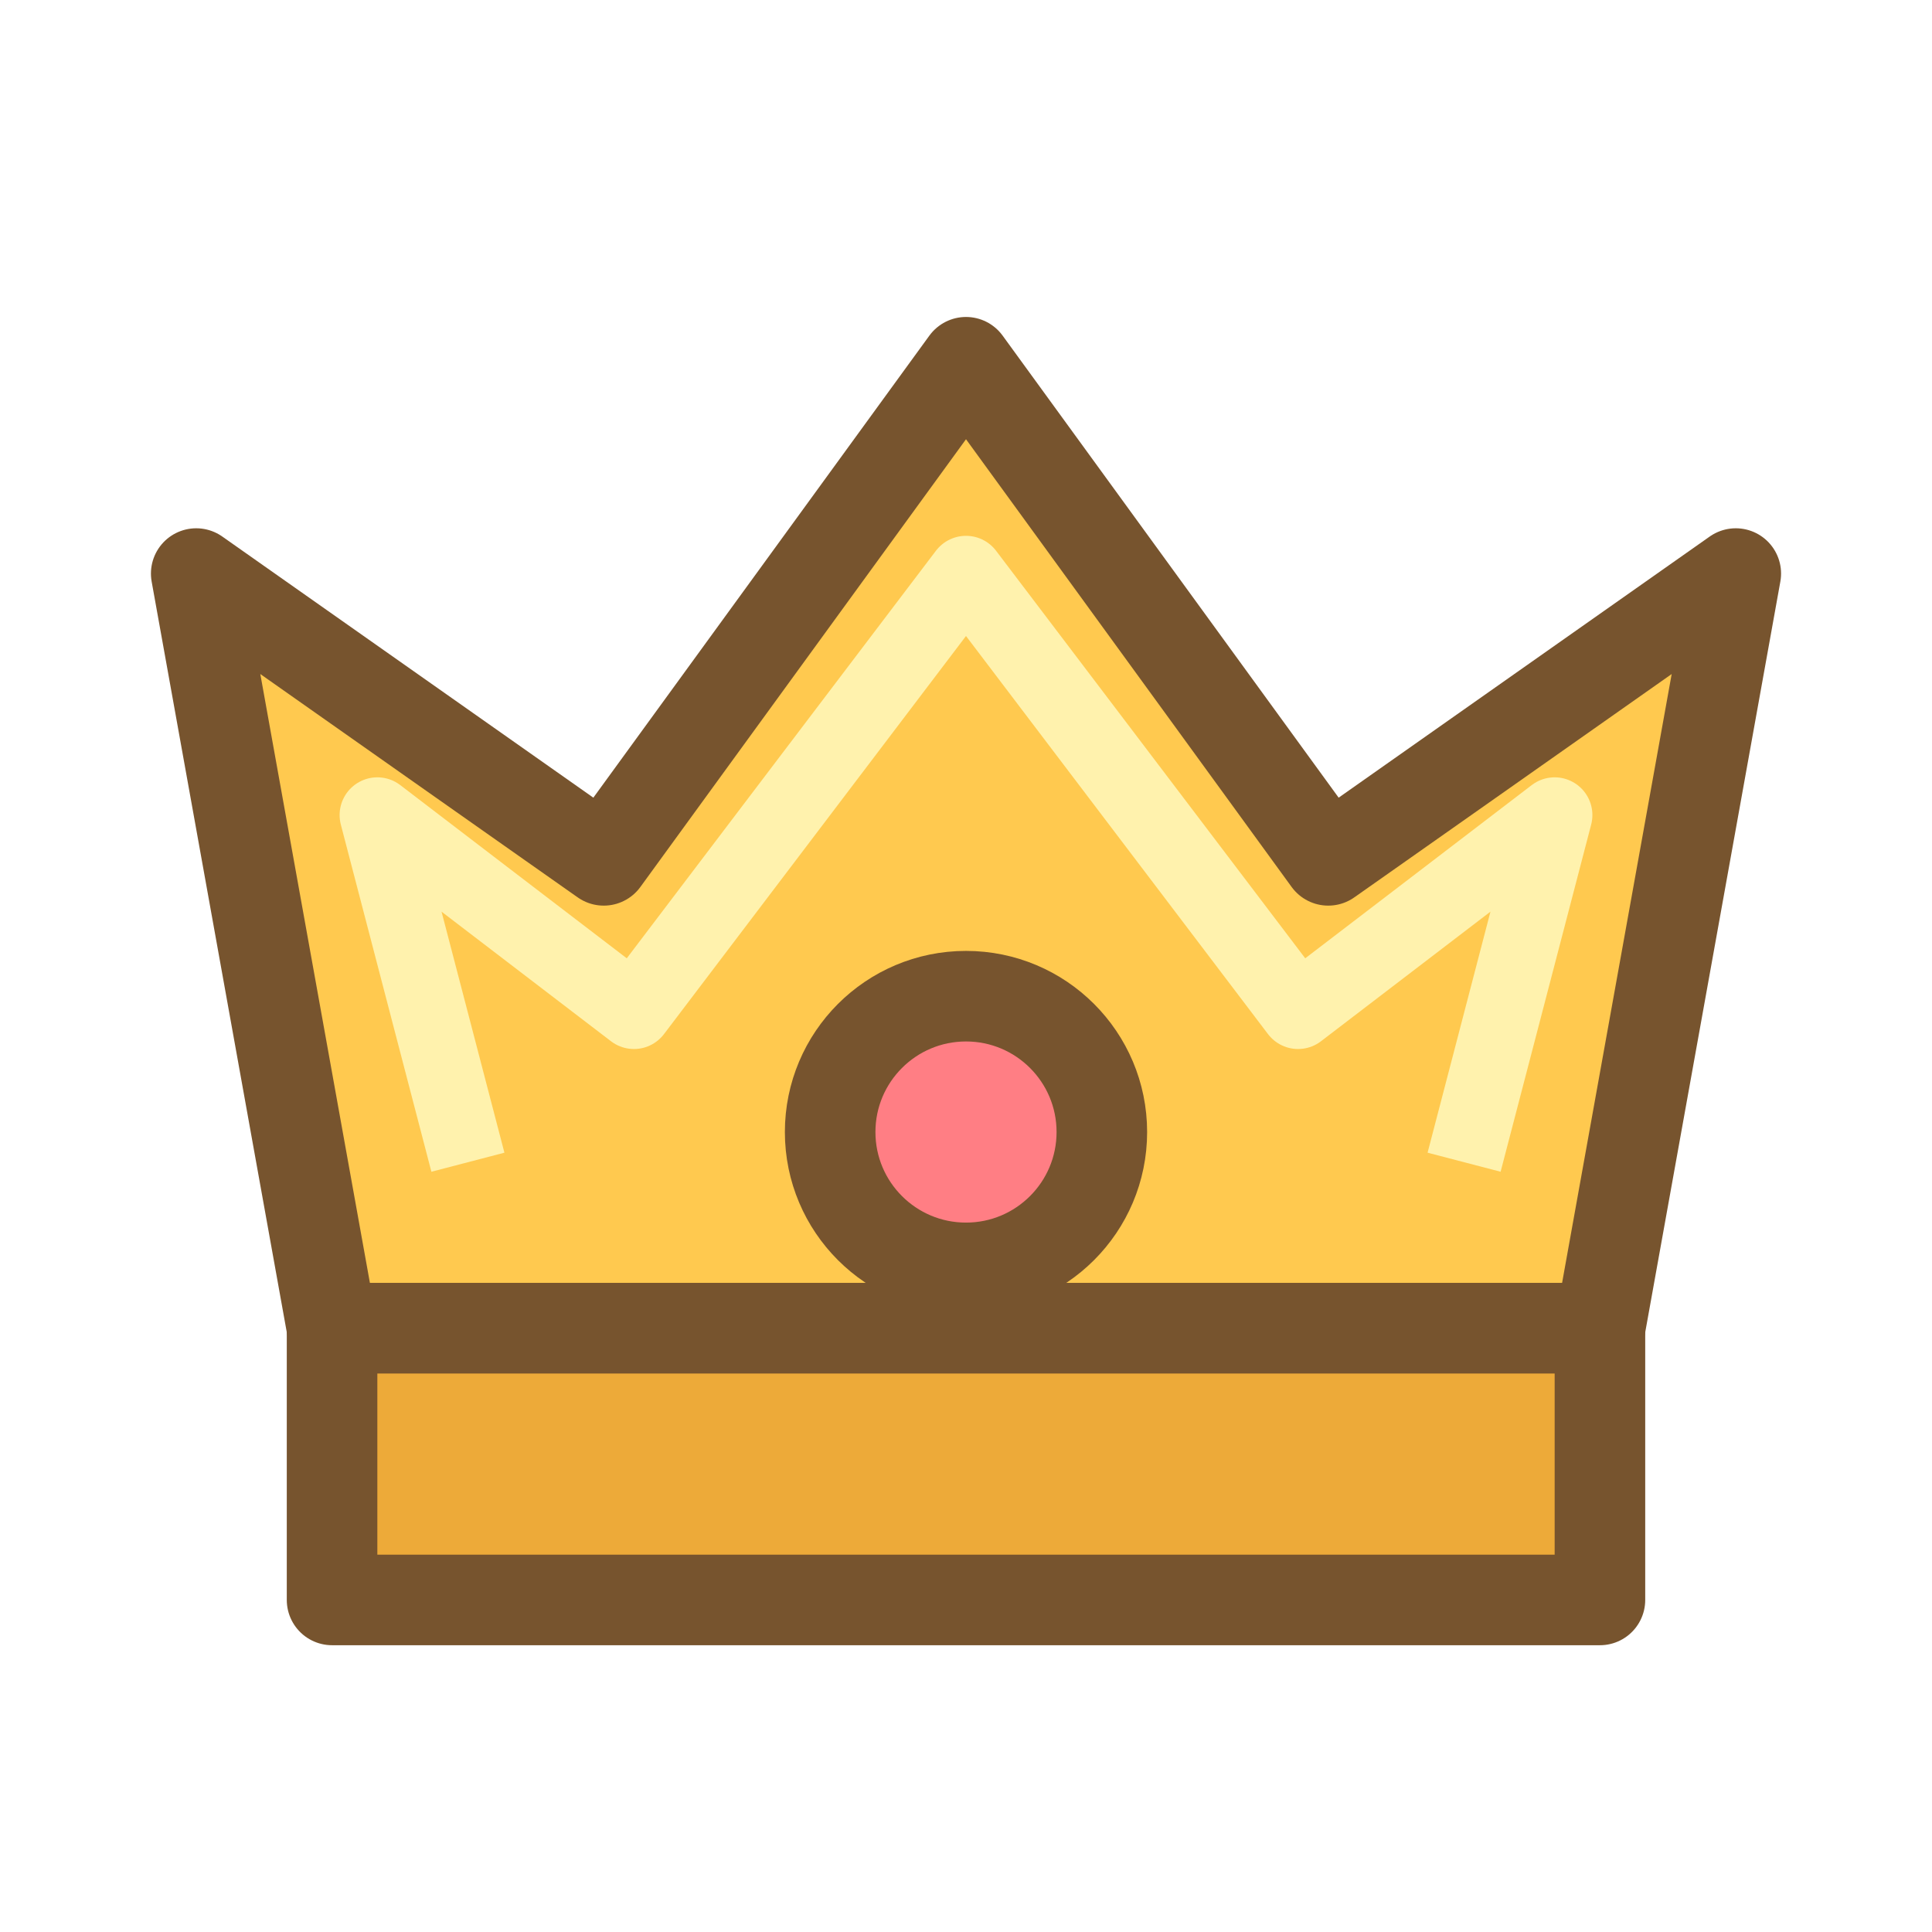
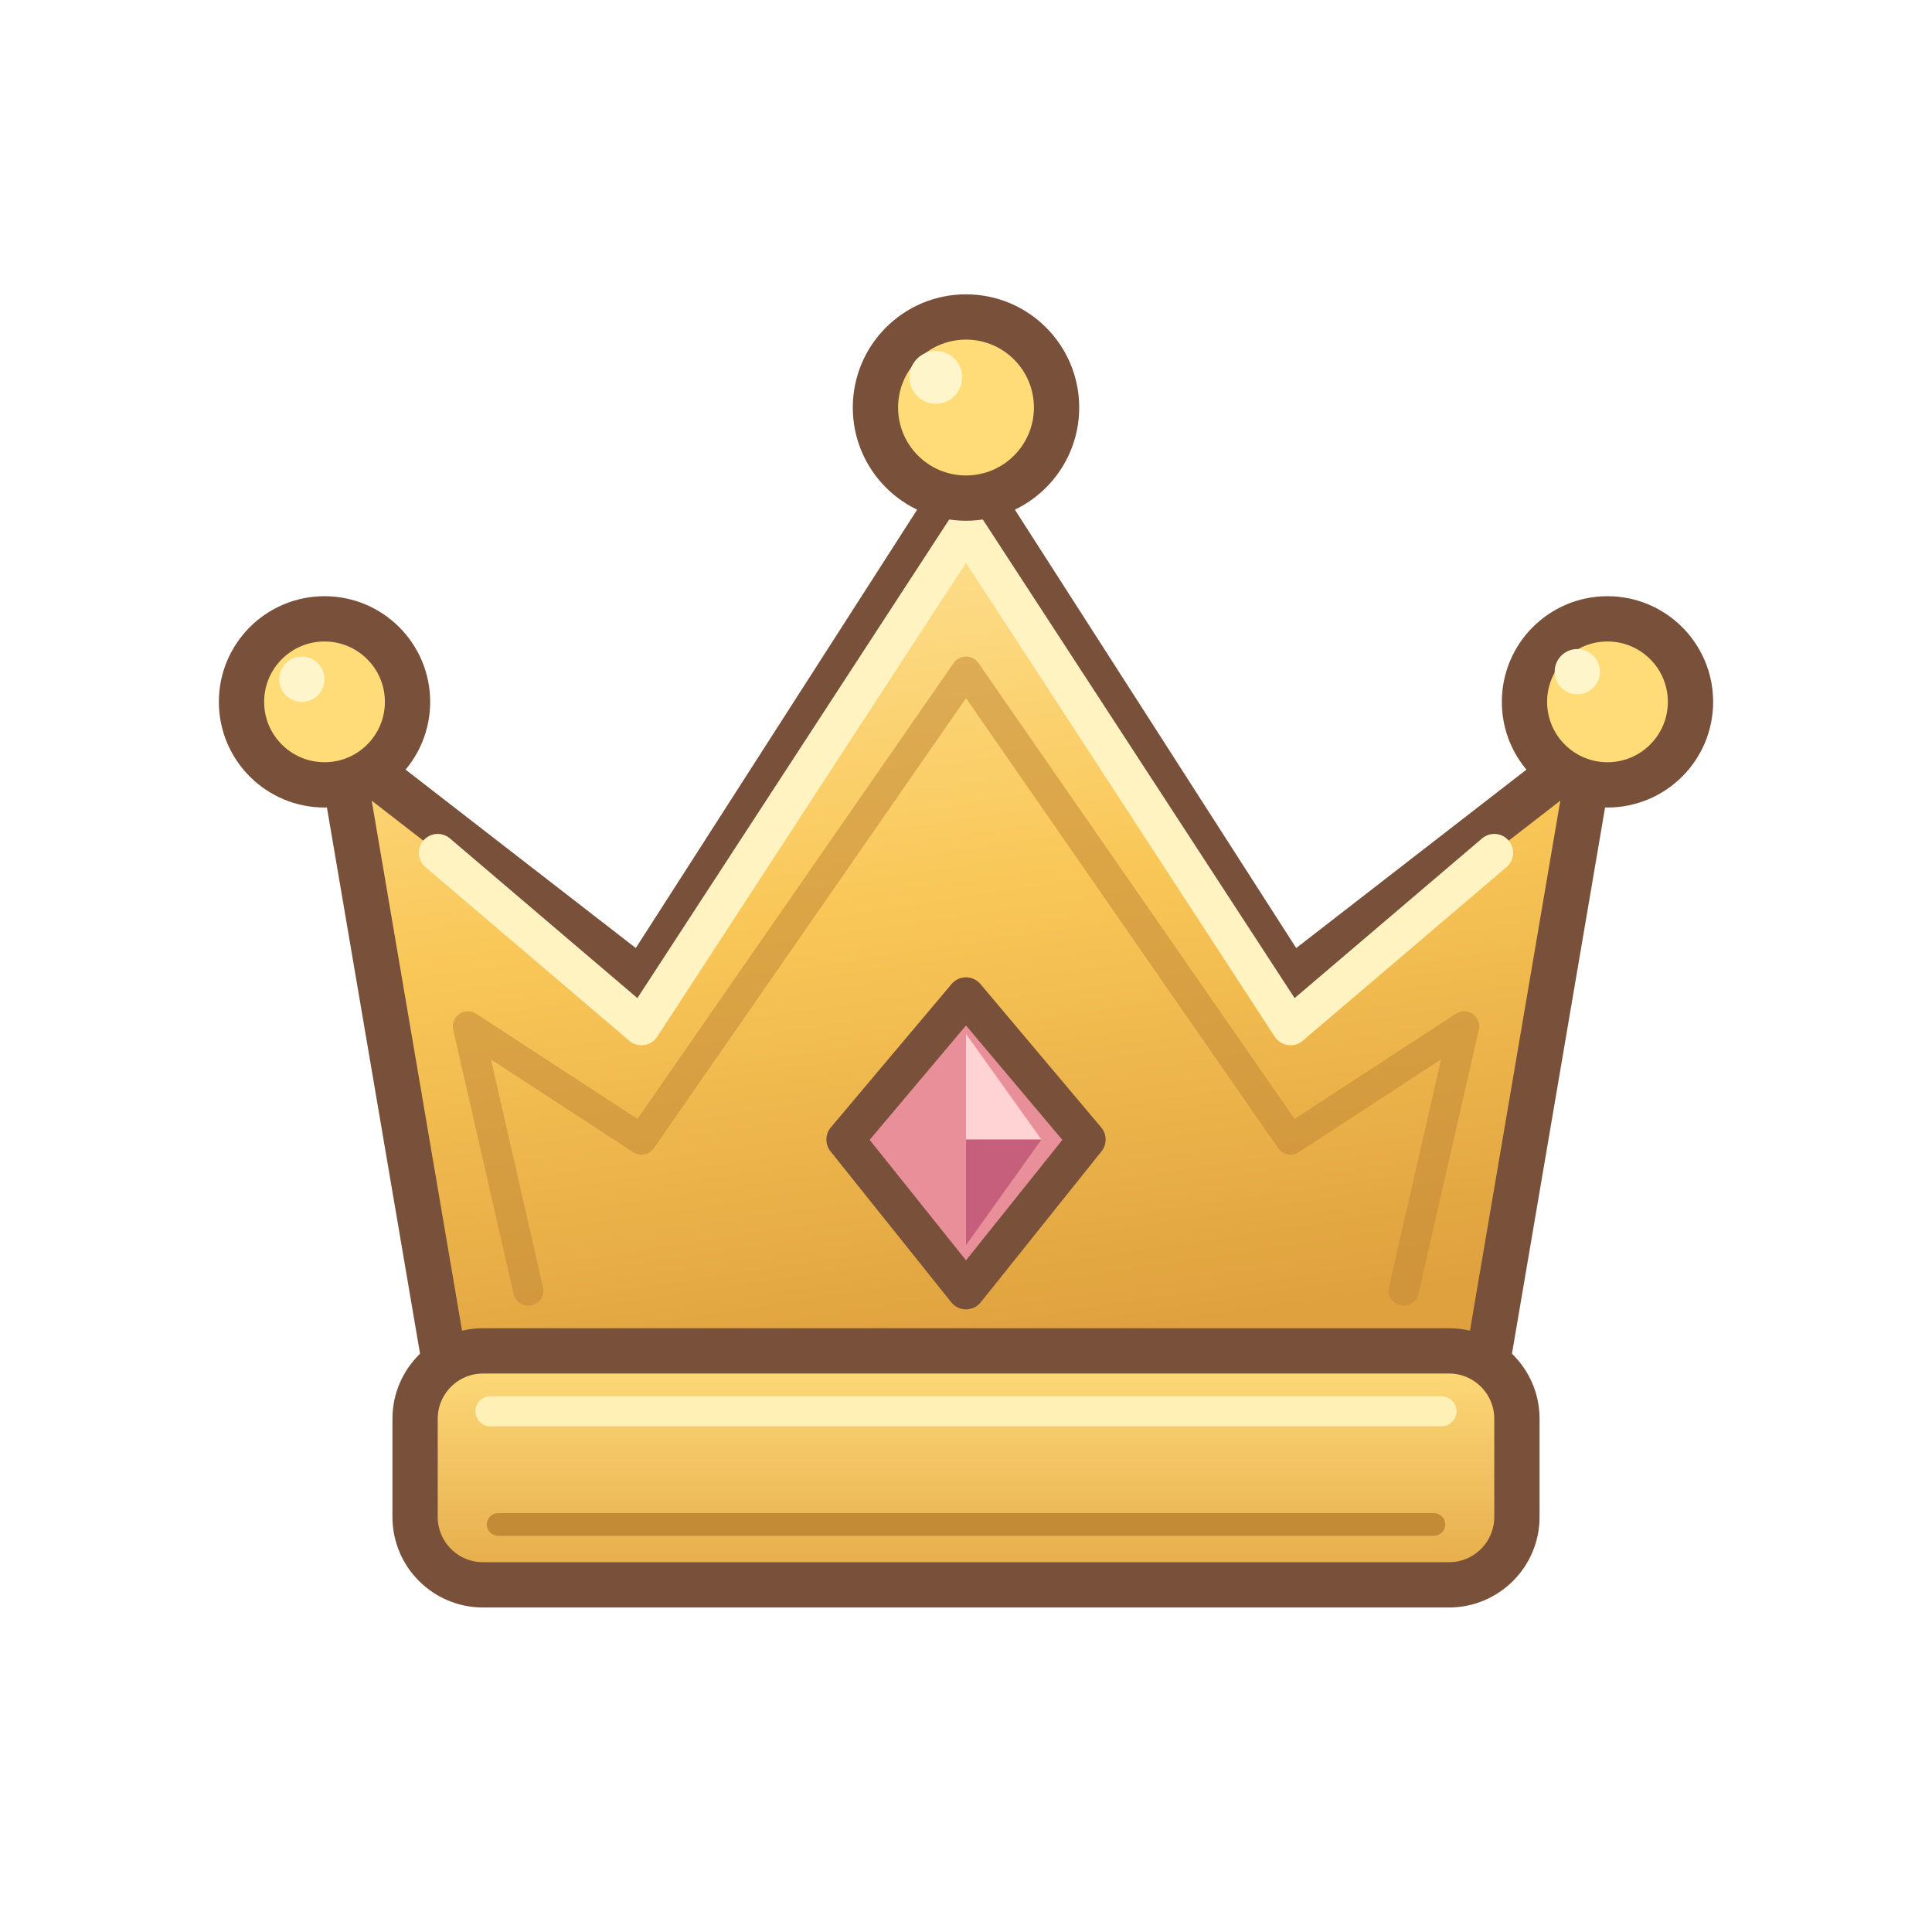
- <svg xmlns="http://www.w3.org/2000/svg" width="128" height="128" viewBox="0 0 128 128">
-   <g stroke="#77542e" stroke-width="6" stroke-linejoin="round">
-     <path fill="#ffc94f" d="M22 88 13 38 40 57 64 24 88 57 115 38 106 88Z" />
-     <path fill="#edaa39" d="M22 88h84v18H22z" />
-     <path fill="none" stroke="#fff2ad" stroke-width="5" d="m31 77-6-23 17 13 22-29 22 29 17-13-6 23" />
-     <circle fill="#ff7e84" cx="64" cy="75" r="9" />
+ <svg xmlns="http://www.w3.org/2000/svg" width="256" height="256" viewBox="0 0 256 256">
+   <defs>
+     <linearGradient id="gold" x1="0" y1="0" x2="0.2" y2="1">
+       <stop stop-color="#ffe8a3" />
+       <stop offset=".52" stop-color="#f9c758" />
+       <stop offset="1" stop-color="#dfa13e" />
+     </linearGradient>
+     <linearGradient id="band" x1="0" y1="0" x2="0" y2="1">
+       <stop stop-color="#ffdc7b" />
+       <stop offset="1" stop-color="#e5aa49" />
+     </linearGradient>
+   </defs>
+   <g stroke="#795039" stroke-width="6" stroke-linejoin="round" stroke-linecap="round">
+     <path d="M45 99 85 130 128 63 171 130 211 99 196 187H60Z" fill="url(#gold)" />
+     <path d="m58 113 27 23 43-66 43 66 27-23" fill="none" stroke="#fff3c2" stroke-width="5" />
+     <path d="m70 171-8-35 23 15 43-62 43 62 23-15-8 35" fill="none" stroke="#c38837" stroke-width="4" opacity=".55" />
+     <rect x="55" y="179" width="146" height="31" rx="9" fill="url(#band)" />
+     <path d="M65 187h126" stroke="#fff0b6" stroke-width="4" />
+     <path d="M66 202h124" stroke="#c48b37" stroke-width="3" />
+     <circle cx="43" cy="93" r="11" fill="#ffdc77" />
+     <circle cx="128" cy="54" r="12" fill="#ffdc77" />
+     <circle cx="213" cy="93" r="11" fill="#ffdc77" />
+     <path d="m128 132 16 19-16 20-16-20Z" fill="#e98f9a" stroke-width="5" />
+     <path d="m128 137 10 14-10 0Z" fill="#ffd2d3" stroke="none" />
+     <path d="m128 151 10 0-10 14Z" fill="#c65f7b" stroke="none" />
+   </g>
+   <g fill="#fff5cb">
+     <circle cx="40" cy="90" r="3" />
+     <circle cx="124" cy="50" r="3.5" />
+     <circle cx="209" cy="89" r="3" />
  </g>
</svg>
